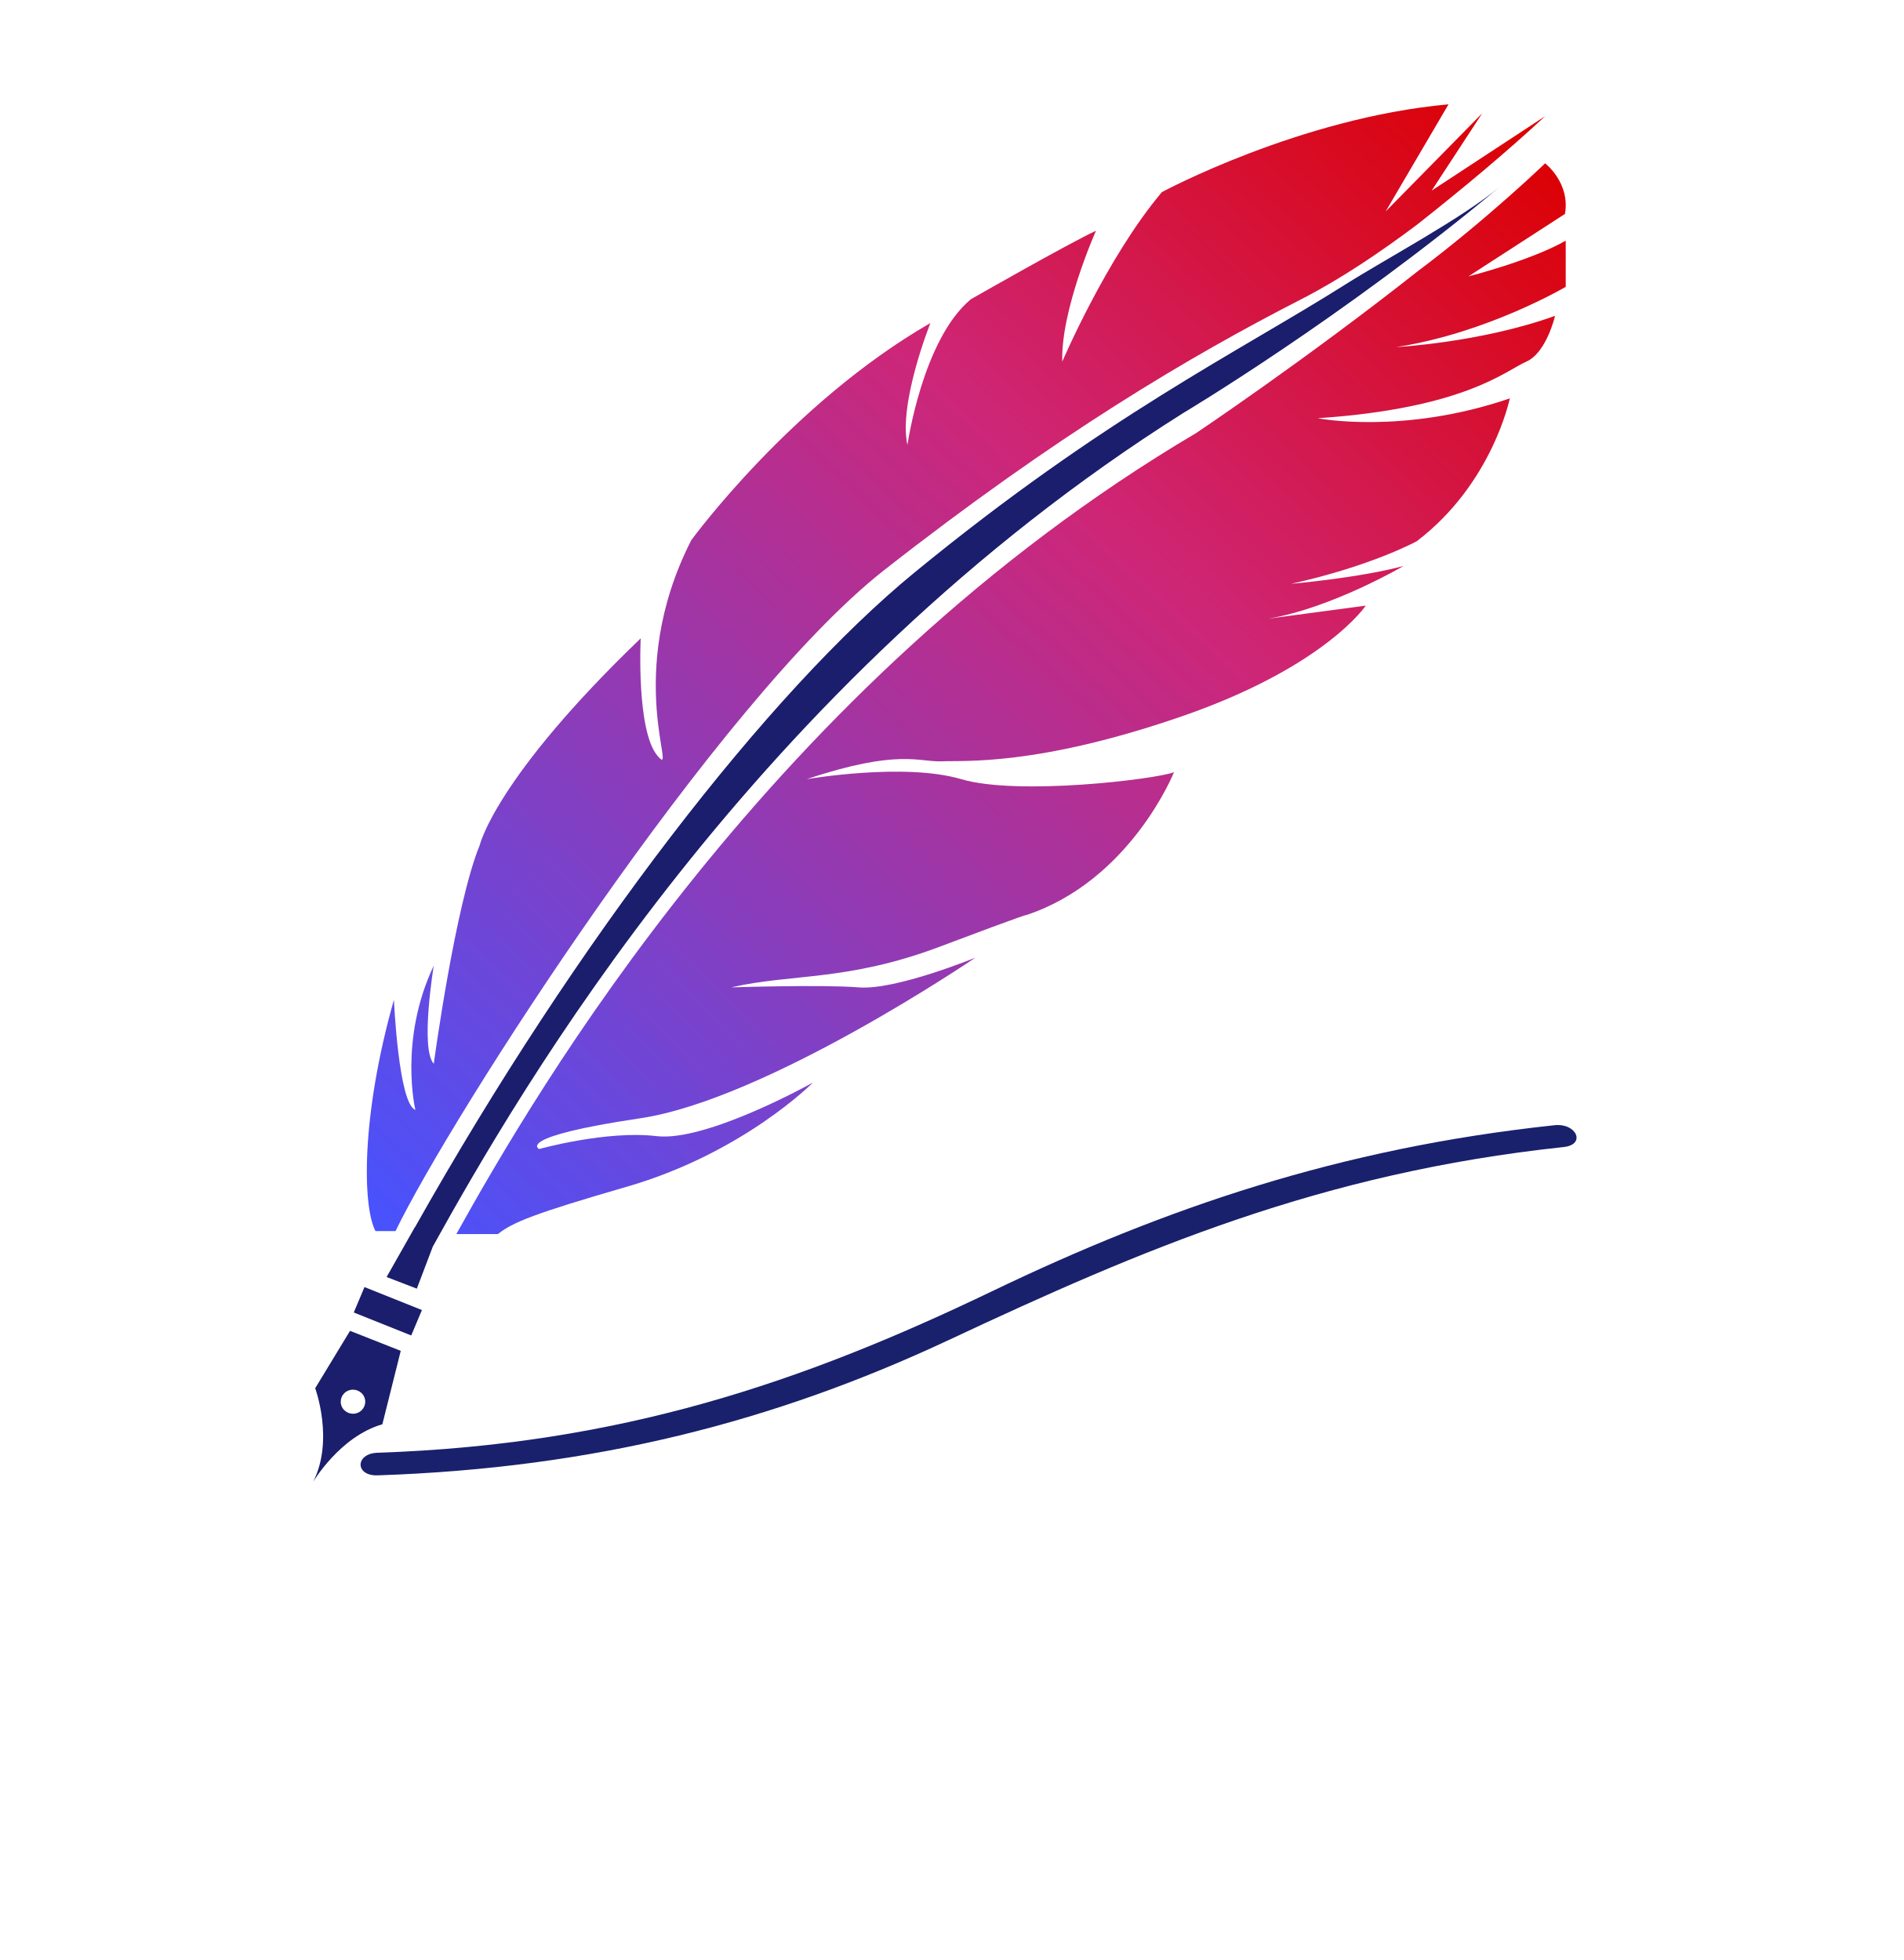
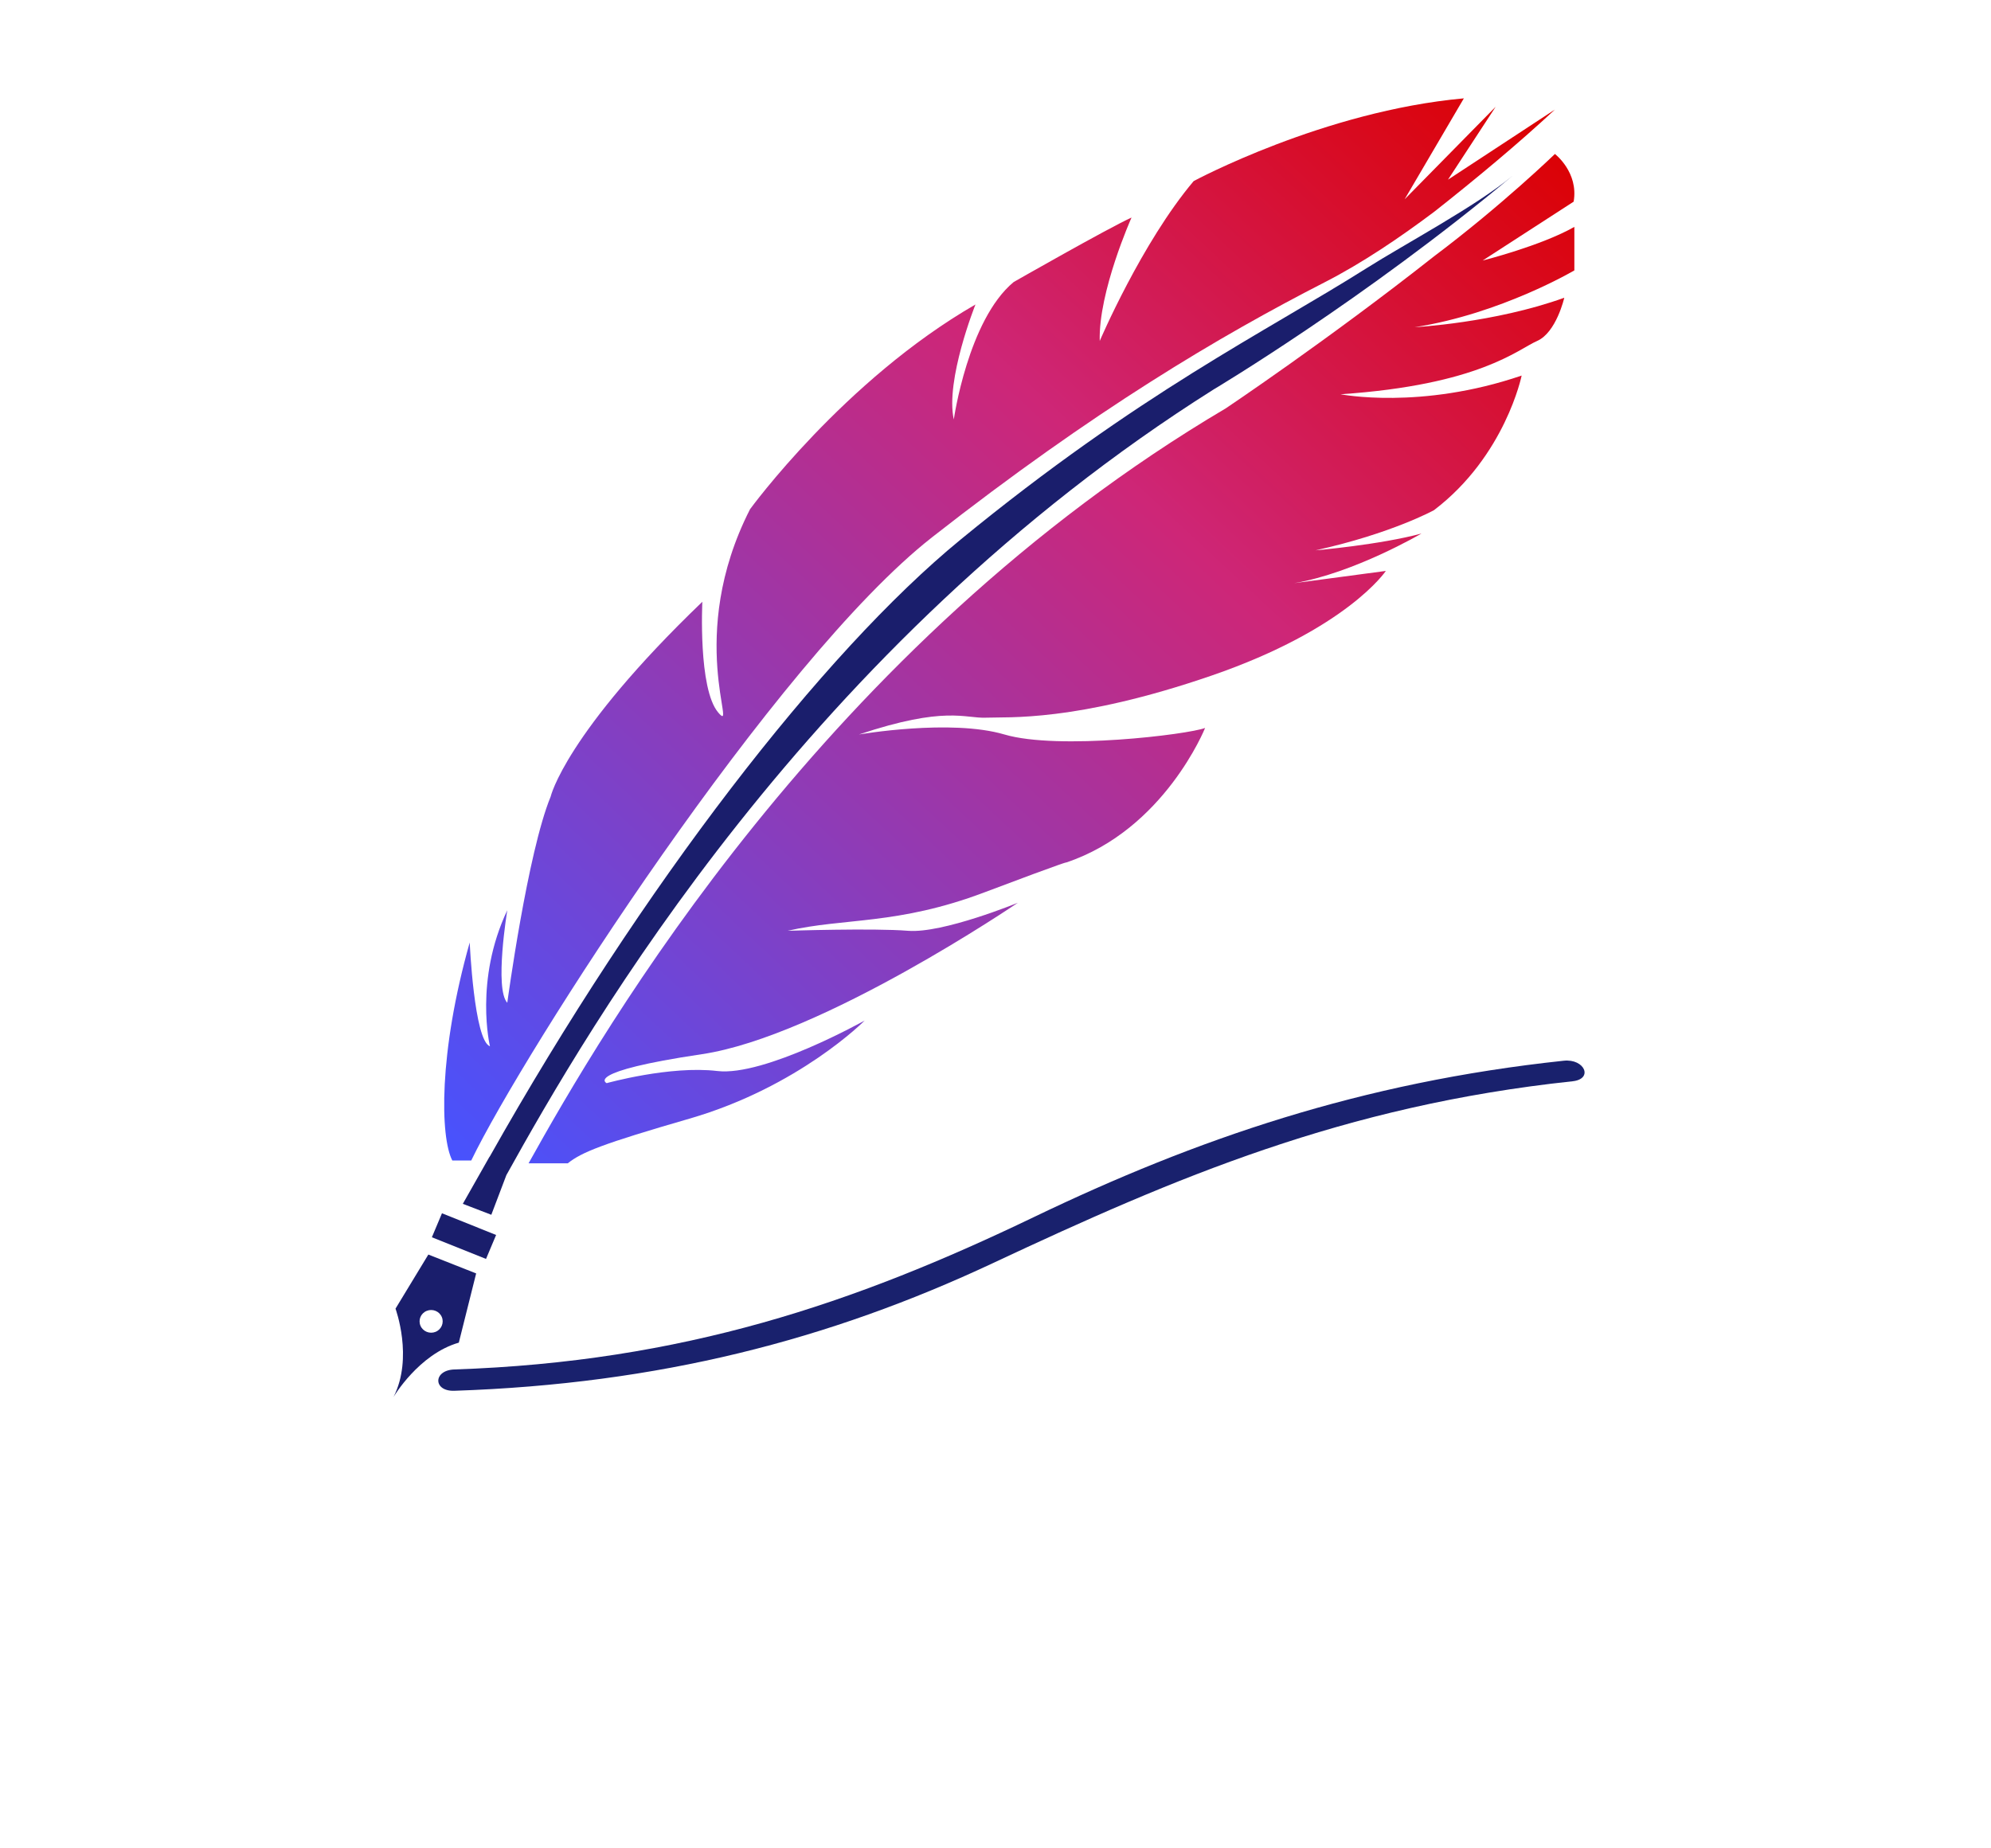
- <svg xmlns="http://www.w3.org/2000/svg" xmlns:xlink="http://www.w3.org/1999/xlink" version="1.1" id="Capa_1" x="0px" y="0px" viewBox="0 0 2735.774 2817.878" xml:space="preserve" width="2735.774" height="2817.878">
+ <svg xmlns="http://www.w3.org/2000/svg" xmlns:xlink="http://www.w3.org/1999/xlink" version="1.1" id="Capa_1" x="0px" y="0px" viewBox="0 0 3035.774 2817.878" xml:space="preserve" width="3035.774" height="2817.878">
  <defs id="defs49">
    <linearGradient id="linearGradient4201">
      <stop style="stop-color:#4653ff;stop-opacity:1" offset="0" id="stop4203" />
      <stop id="stop4209" offset="0.632" style="stop-color:#ce2677;stop-opacity:1" />
      <stop style="stop-color:#dc0000;stop-opacity:1" offset="1" id="stop4205" />
    </linearGradient>
    <linearGradient xlink:href="#linearGradient4201" id="linearGradient4207" x1="660.129" y1="1935.902" x2="2242.983" y2="239.937" gradientUnits="userSpaceOnUse" />
    <linearGradient xlink:href="#linearGradient4201" id="linearGradient4235" gradientUnits="userSpaceOnUse" x1="660.129" y1="1935.902" x2="2242.983" y2="239.937" />
    <linearGradient xlink:href="#linearGradient4201" id="linearGradient4237" gradientUnits="userSpaceOnUse" x1="660.129" y1="1935.902" x2="2242.983" y2="239.937" />
  </defs>
-   <g id="g4197" style="fill:url(#linearGradient4207);fill-opacity:1" transform="translate(-87.92817,-120.2117)">
+   <g id="g4197" style="fill:url(#linearGradient4207);fill-opacity:1" transform="translate(62.07183,-120.2117)">
    <path style="fill:url(#linearGradient4235);fill-opacity:1" d="m 654.122,1557.595 c -47.732,168.708 -45,297.198 -26.529,332.509 l 28.872,0 c 79.724,-165.133 463.701,-763.308 702.701,-950.547 247.62,-194.006 438.63,-306.888 599.281,-389.213 56.411,-28.902 114.281,-68.05 166.466,-107.293 63.37,-49.973 127.612,-103.426 183.862,-155.737 l -163.053,106.935 72.701,-111.197 -138.802,141.139 90.323,-153.979 c -213.678,19.278 -411.97,126.183 -411.97,126.183 -79.33,94.095 -143.219,243.782 -143.219,243.782 -2.212,-74.847 48.479,-188.183 48.479,-188.183 -37.456,17.102 -179.767,98.387 -179.767,98.387 -69.61,57.744 -91.231,209.578 -91.231,209.578 -13.235,-59.89 33.033,-175.343 33.033,-175.343 -200.509,115.489 -343.729,312.22 -343.729,312.22 -99.134,194.591 -17.622,346.425 -48.479,310.074 -30.857,-36.35 -24.222,-168.935 -24.222,-168.935 -209.321,201.03 -231.33,297.234 -231.33,297.234 -35.244,85.541 -66.101,314.366 -66.101,314.366 -19.834,-21.394 0,-141.139 0,-141.139 -50.685,106.935 -26.433,207.432 -26.433,207.432 -24.222,-8.578 -30.851,-158.271 -30.851,-158.271 z" id="path9" />
    <path style="fill:url(#linearGradient4237);fill-opacity:1" d="m 2308.805,355.041 c 0,0 -80.597,78.098 -183.862,155.737 C 1963.062,638.455 1807.194,742.825 1807.194,742.825 1196.567,1103.65 856.318,1692.494 743.859,1894.396 l 59.789,0 c 21.131,-16.941 52.867,-29.715 185.392,-68.08 167.441,-48.479 267.322,-149.687 267.322,-149.687 0,0 -152.748,85.541 -224.731,76.993 -71.983,-8.548 -168.708,18.531 -168.708,18.531 0,0 -36.936,-17.102 145.204,-44.187 182.14,-27.085 481.777,-230.942 481.777,-230.942 0,0 -114.574,47.044 -167.441,42.752 -52.867,-4.292 -183.599,0 -183.599,0 86.647,-19.965 167.441,-8.548 299.637,-58.456 132.196,-49.908 124.85,-45.616 124.85,-45.616 149.819,-49.908 212.052,-205.286 212.052,-205.286 -25.913,9.983 -223.822,34.204 -305.914,9.983 -82.098,-24.222 -221.963,0 -221.963,0 132.196,-44.187 161.589,-24.222 193.874,-25.65 32.315,-1.429 136.62,7.12 343.729,-64.147 207.109,-71.266 265.857,-159.67 265.857,-159.67 l -139.674,18.662 c 91.201,-15.345 194.006,-75.689 194.006,-75.689 -63.172,17.102 -161.589,25.65 -161.589,25.65 116.039,-25.65 180.675,-61.289 180.675,-61.289 108.692,-82.683 133.661,-205.286 133.661,-205.286 -154.242,52.735 -276.133,28.514 -276.133,28.514 211.532,-14.239 270.281,-68.439 299.637,-81.249 29.392,-12.84 41.485,-65.934 41.485,-65.934 -106.869,38.496 -228.049,44.898 -228.049,44.898 131.091,-20.318 243.423,-86.617 243.423,-86.617 l 0,-66.364 c -50.685,28.872 -139.872,51.336 -139.872,51.336 l 138.796,-89.803 c 7.801,-44.928 -28.549,-72.724 -28.549,-72.724 z" id="path11" />
  </g>
-   <g id="g4192" style="fill:#1a1e6c;fill-opacity:1" transform="translate(-87.92817,-120.2117)">
+   <g id="g4192" style="fill:#1a1e6c;fill-opacity:1" transform="translate(62.07183,-120.2117)">
    <path style="fill:#1a1e6c;fill-opacity:1" d="m 637.51,2167.899 26.433,-105.572 -72.892,-28.777 -50.069,82.516 c 0,0 27.605,74.876 -3.055,134.731 0.024,0.01 38.389,-65.342 99.582,-82.898 z m -48.969,-48.443 c 8.973,-3.676 19.314,0.52 23.02,9.331 3.736,8.811 -0.52,18.955 -9.493,22.632 -8.973,3.676 -19.314,-0.52 -23.02,-9.331 -3.772,-8.847 0.49,-18.991 9.493,-22.631 z" id="path5" />
    <path style="fill:#1a1e6c;fill-opacity:1" d="M 1402.247,943.424 C 1192.341,1115.582 917.541,1470.202 684.489,1884.449 l -0.132,-0.161 -40.738,71.888 43.44,16.714 22.954,-60.476 C 834.344,1688.303 1171.634,1103.034 1788.37,714.18 c 0,0 229.609,-136.751 455.834,-325.879 -55.078,46.04 -163.735,103.749 -222.651,140.978 -154.631,97.699 -345.45,189.516 -619.306,414.146 z" id="path7" />
-     <polygon transform="matrix(5.977683,0,0,5.977683,455.6633,270.2117)" style="fill:#1a1e6c;fill-opacity:1" points="39.933,289.989 26.124,284.458 23.551,290.571 37.361,296.103 " id="polygon13" />
+     <polygon transform="matrix(5.977683,0,0,5.977683,455.6633,270.2117)" style="fill:#1a1e6c;fill-opacity:1" points="23.551,290.571 37.361,296.103 39.933,289.989 26.124,284.458 " id="polygon13" />
  </g>
-   <path id="path15" d="m 1426,1856.378 c -272.75,131.126 -534.775,220.505 -883.25,232.209 -32.513,1.106 -32.674,33.618 0,32.513 311.736,-10.467 571.126,-77.477 821.28,-194.723 278.668,-130.636 534.614,-240.106 883.669,-277.305 32.19,-3.449 18.501,-34.754 -13.462,-31.341 -309.13,32.973 -560.294,119.458 -808.237,238.647 z" style="fill:#19216d;fill-opacity:1" />
-   <g id="g17" transform="translate(-87.92817,2548.457)" />
-   <g id="g19" transform="translate(-87.92817,2548.457)" />
-   <g id="g21" transform="translate(-87.92817,2548.457)" />
-   <g id="g23" transform="translate(-87.92817,2548.457)" />
-   <g id="g25" transform="translate(-87.92817,2548.457)" />
-   <g id="g27" transform="translate(-87.92817,2548.457)" />
-   <g id="g29" transform="translate(-87.92817,2548.457)" />
-   <g id="g31" transform="translate(-87.92817,2548.457)" />
-   <g id="g33" transform="translate(-87.92817,2548.457)" />
-   <g id="g35" transform="translate(-87.92817,2548.457)" />
-   <g id="g37" transform="translate(-87.92817,2548.457)" />
-   <g id="g39" transform="translate(-87.92817,2548.457)" />
-   <g id="g41" transform="translate(-87.92817,2548.457)" />
-   <g id="g43" transform="translate(-87.92817,2548.457)" />
-   <g id="g45" transform="translate(-87.92817,2548.457)" />
-   <flowRoot xml:space="preserve" id="flowRoot4179" style="font-style:normal;font-weight:normal;font-size:40px;line-height:125%;font-family:sans-serif;letter-spacing:0px;word-spacing:0px;fill:#19216d;fill-opacity:1;stroke:none;stroke-width:1px;stroke-linecap:butt;stroke-linejoin:miter;stroke-opacity:1" transform="matrix(6.822202,0,0,6.822202,642.7031,-533.6611)">
+   <path id="path15" d="m 1576,1856.378 c -272.75,131.126 -534.775,220.505 -883.25,232.209 -32.513,1.106 -32.674,33.618 0,32.513 311.736,-10.467 571.126,-77.477 821.28,-194.723 278.668,-130.636 534.614,-240.106 883.669,-277.305 32.19,-3.449 18.501,-34.754 -13.462,-31.341 -309.13,32.973 -560.294,119.458 -808.237,238.647 z" style="fill:#19216d;fill-opacity:1" />
+   <g id="g17" transform="translate(62.07183,2548.457)" />
+   <g id="g19" transform="translate(62.07183,2548.457)" />
+   <g id="g21" transform="translate(62.07183,2548.457)" />
+   <g id="g23" transform="translate(62.07183,2548.457)" />
+   <g id="g25" transform="translate(62.07183,2548.457)" />
+   <g id="g27" transform="translate(62.07183,2548.457)" />
+   <g id="g29" transform="translate(62.07183,2548.457)" />
+   <g id="g31" transform="translate(62.07183,2548.457)" />
+   <g id="g33" transform="translate(62.07183,2548.457)" />
+   <g id="g35" transform="translate(62.07183,2548.457)" />
+   <g id="g37" transform="translate(62.07183,2548.457)" />
+   <g id="g39" transform="translate(62.07183,2548.457)" />
+   <g id="g41" transform="translate(62.07183,2548.457)" />
+   <g id="g43" transform="translate(62.07183,2548.457)" />
+   <g id="g45" transform="translate(62.07183,2548.457)" />
+   <flowRoot xml:space="preserve" id="flowRoot4179" style="font-style:normal;font-weight:normal;font-size:40px;line-height:125%;font-family:sans-serif;letter-spacing:0px;word-spacing:0px;fill:#19216d;fill-opacity:1;stroke:none;stroke-width:1px;stroke-linecap:butt;stroke-linejoin:miter;stroke-opacity:1" transform="matrix(6.822202,0,0,6.822202,792.7031,-533.6611)">
    <flowRegion id="flowRegion4181">
      <rect id="rect4183" width="407.144" height="122.143" x="-30.887" y="397.316" style="fill:#19216d;fill-opacity:1" />
    </flowRegion>
    <flowPara id="flowPara4185" style="font-style:normal;font-variant:normal;font-weight:normal;font-stretch:normal;font-size:70px;font-family:'Comic Sans MS';-inkscape-font-specification:'Comic Sans MS';fill:#19216d;fill-opacity:1">Pendown</flowPara>
  </flowRoot>
</svg>
